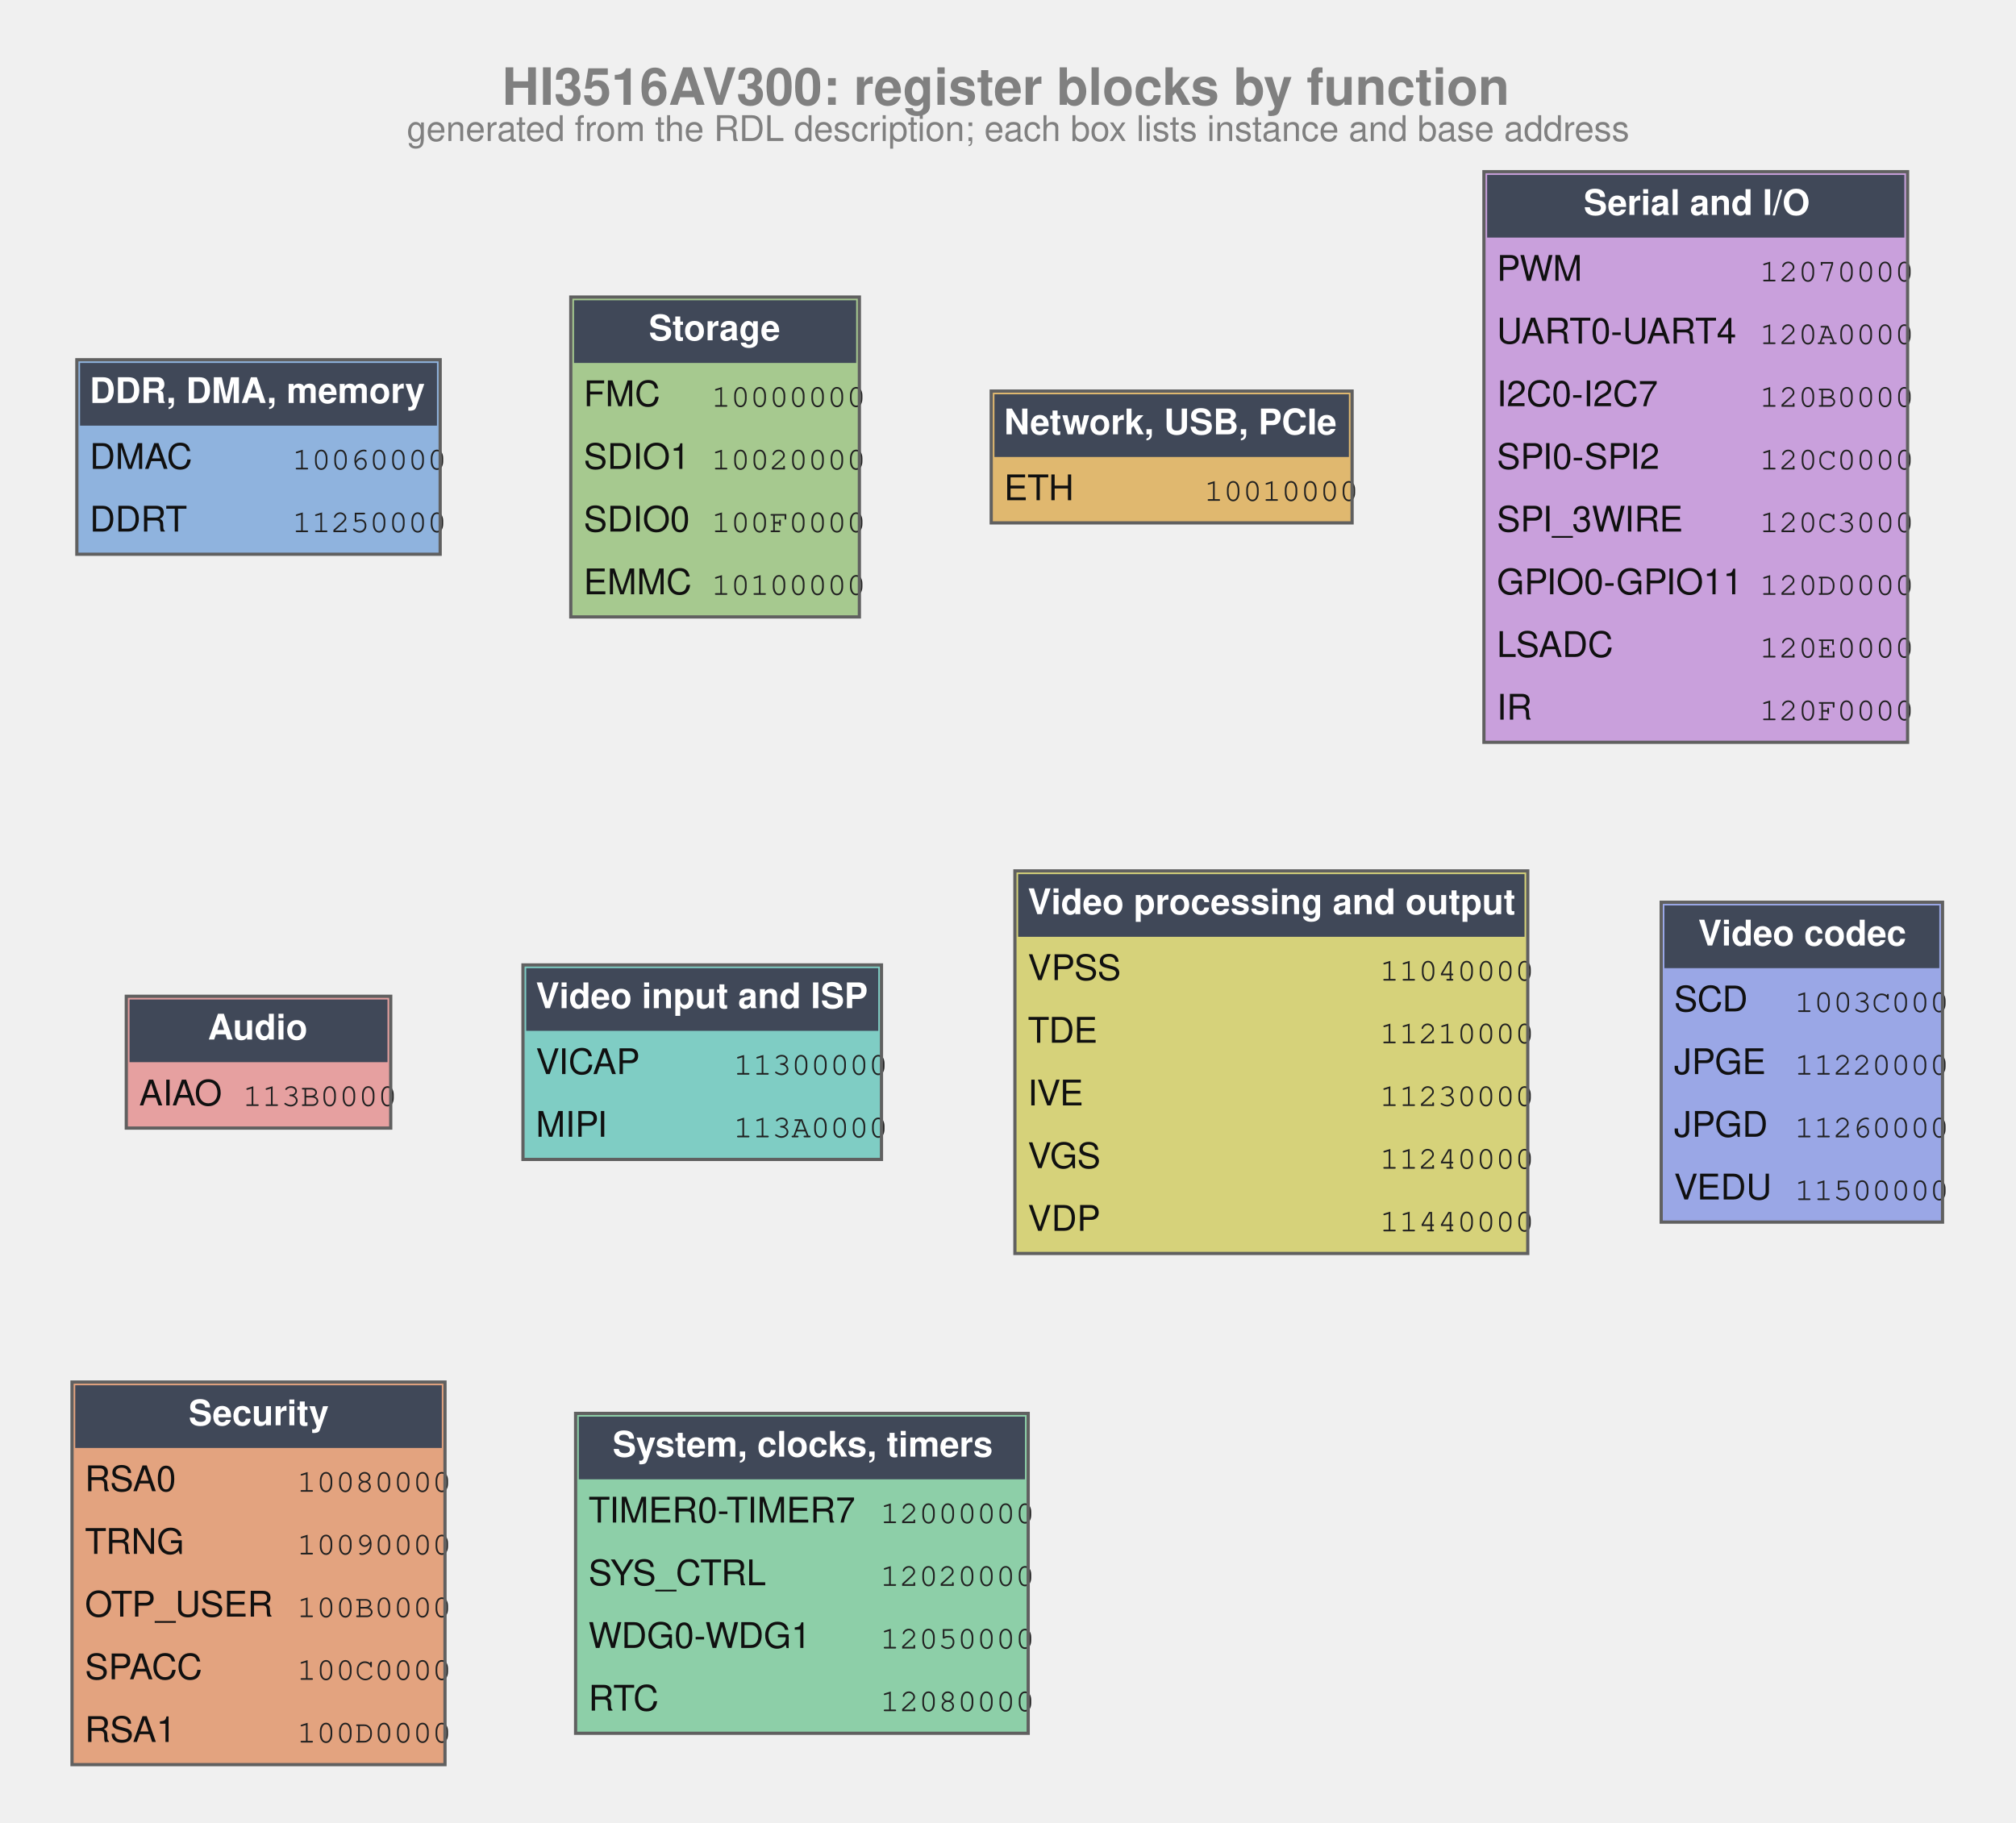
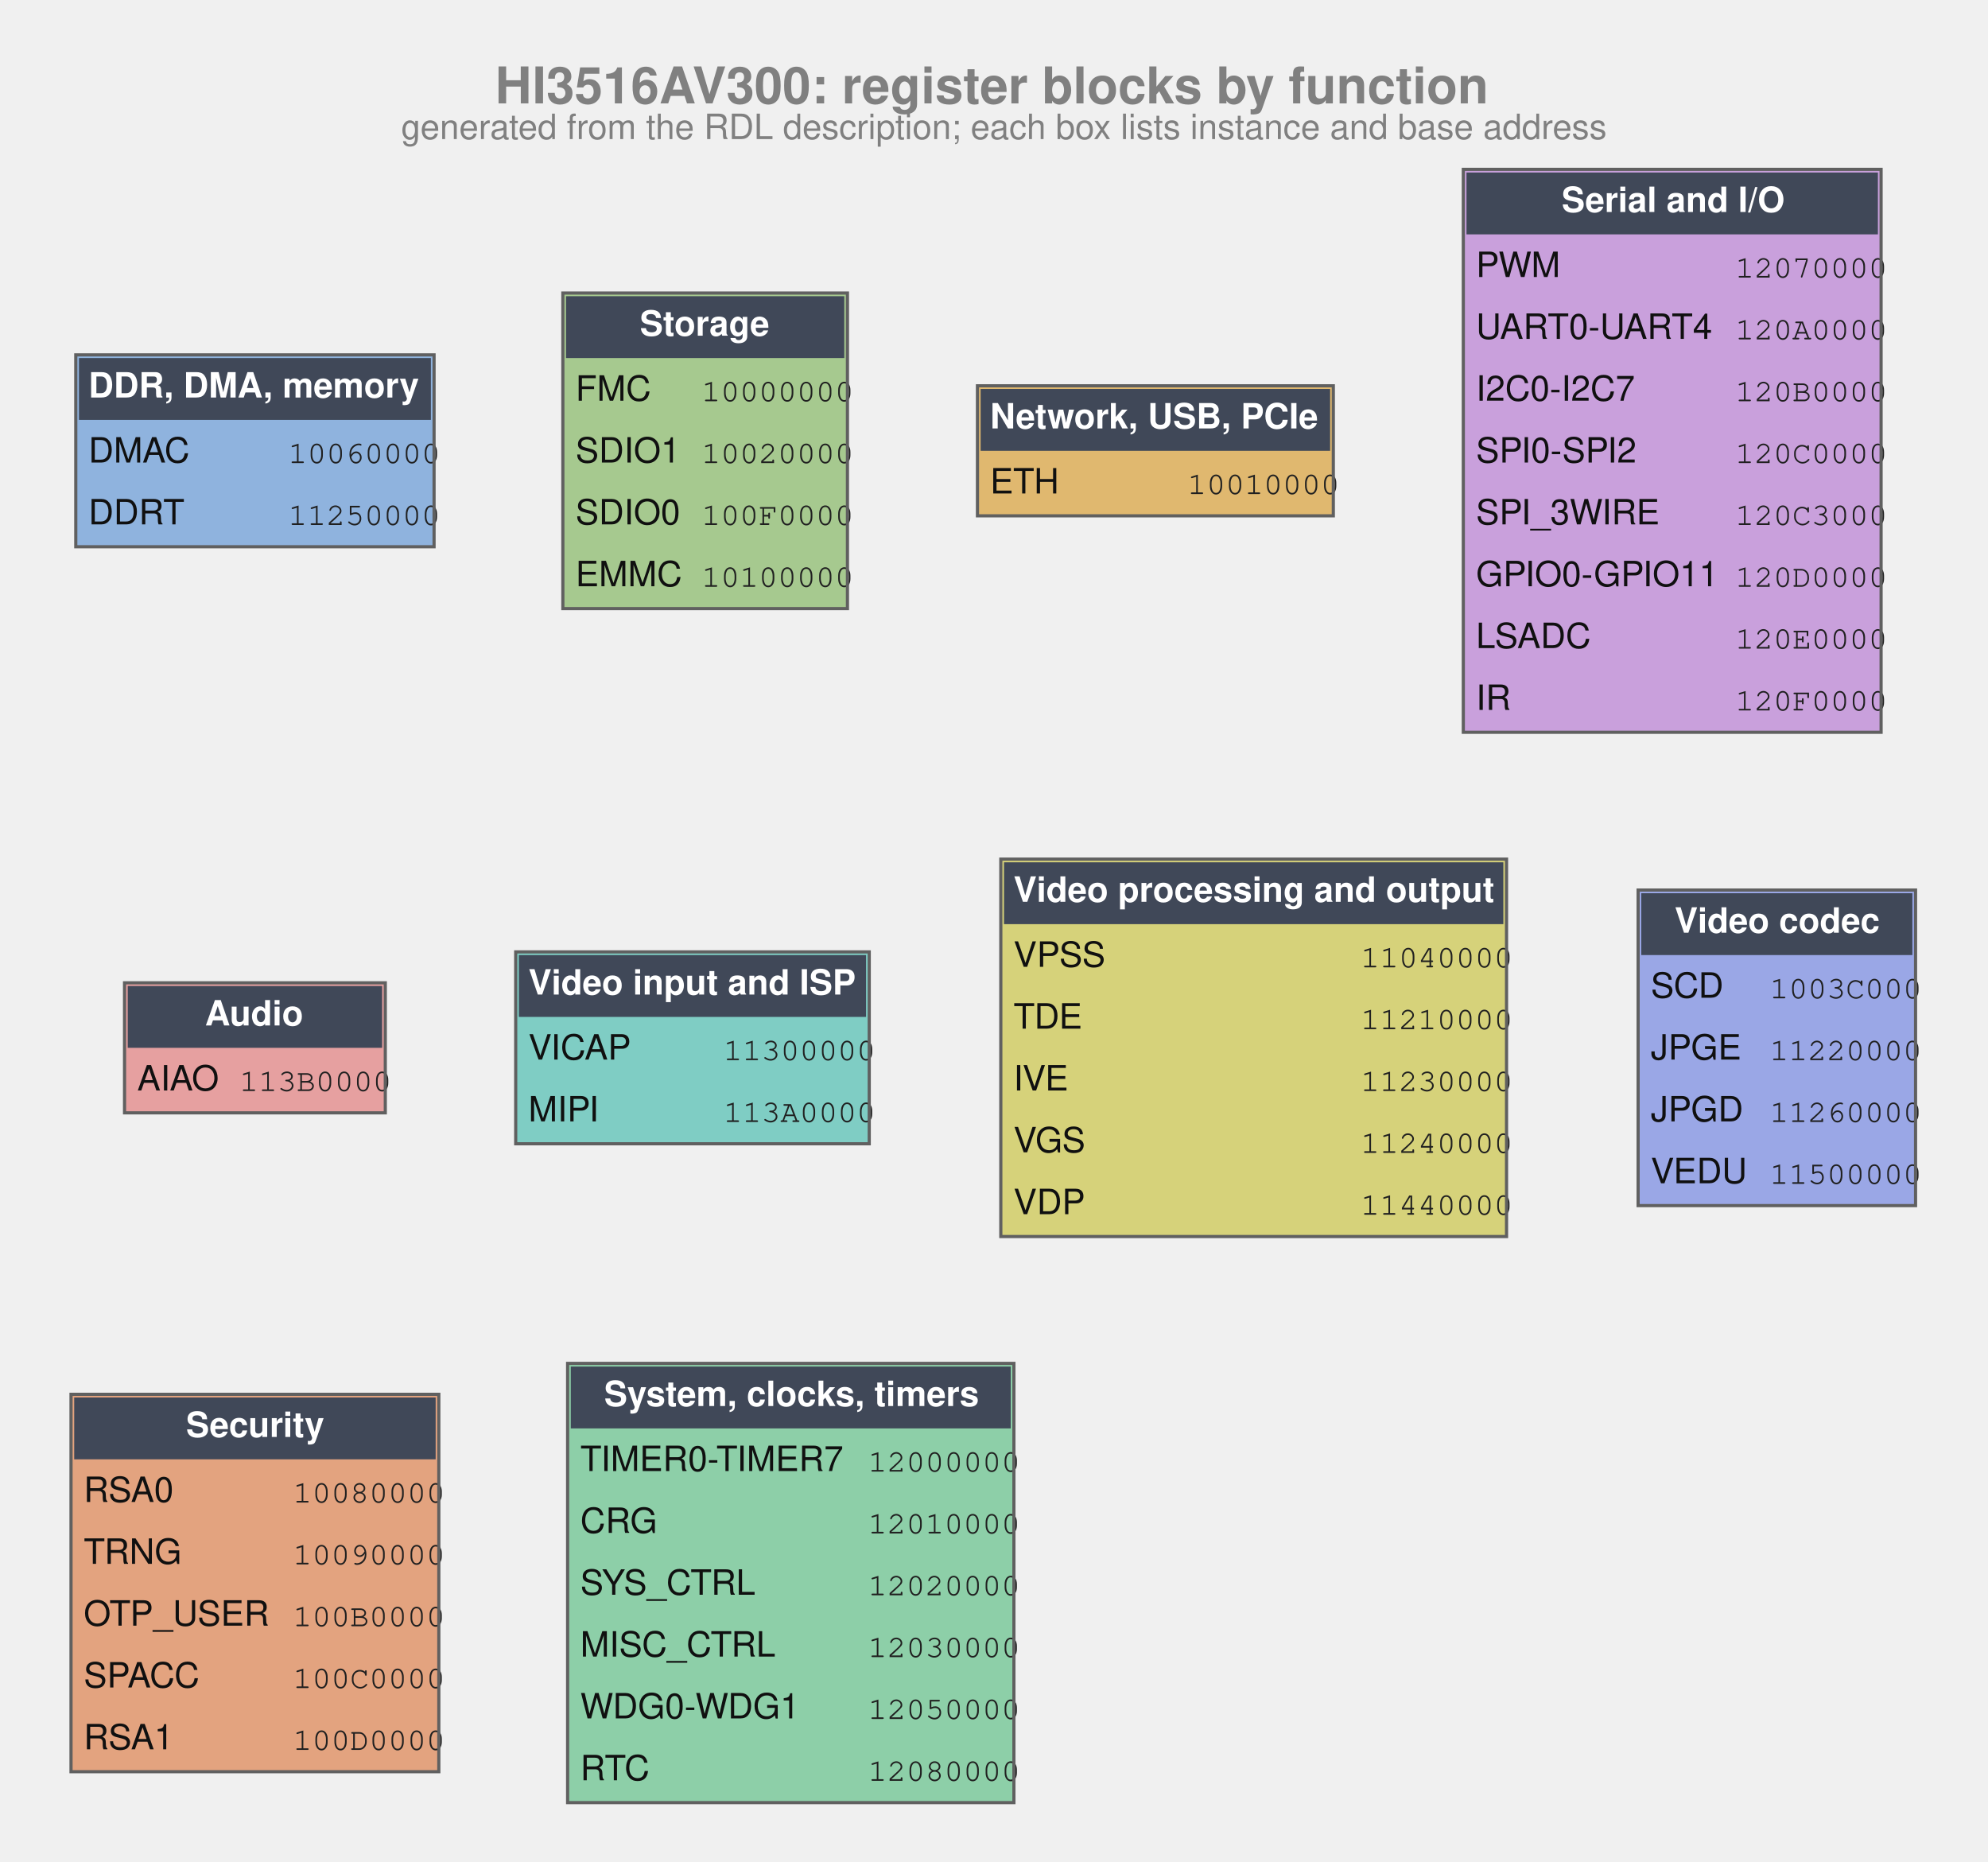
- <svg xmlns="http://www.w3.org/2000/svg" width="627pt" height="567pt" viewBox="0.00 0.00 627.00 567.00">
-   <g id="graph0" class="graph" transform="scale(1 1) rotate(0) translate(14.4 552.9)">
-     <text xml:space="preserve" text-anchor="start" x="141.75" y="-520.3" font-family="Helvetica,sans-Serif" font-weight="bold" font-size="16.00" fill="#808080">HI3516AV300: register blocks by function</text>
-     <text xml:space="preserve" text-anchor="start" x="112.12" y="-509.05" font-family="Helvetica,sans-Serif" font-size="11.00" fill="#808080">generated from the RDL description; each box lists instance and base address</text>
+ <svg xmlns="http://www.w3.org/2000/svg" width="627pt" height="587pt" viewBox="0.00 0.00 627.00 587.00">
+   <g id="graph0" class="graph" transform="scale(1 1) rotate(0) translate(14.4 572.4)">
+     <text xml:space="preserve" text-anchor="start" x="141.75" y="-539.8" font-family="Helvetica,sans-Serif" font-weight="bold" font-size="16.00" fill="#808080">HI3516AV300: register blocks by function</text>
+     <text xml:space="preserve" text-anchor="start" x="112.12" y="-528.55" font-family="Helvetica,sans-Serif" font-size="11.00" fill="#808080">generated from the RDL description; each box lists instance and base address</text>
    <g id="node1" class="node">
-       <polygon fill="#8fb3de" stroke="none" points="9.5,-380.5 9.5,-441 122.5,-441 122.5,-380.5 9.5,-380.5" />
-       <polygon fill="#404858" stroke="none" points="10.5,-420.5 10.5,-440 121.5,-440 121.5,-420.5 10.5,-420.5" />
-       <text xml:space="preserve" text-anchor="start" x="13.5" y="-427.55" font-family="Helvetica,sans-Serif" font-weight="bold" font-size="11.00" fill="white">DDR, DMA, memory</text>
-       <text xml:space="preserve" text-anchor="start" x="13.5" y="-407.05" font-family="Helvetica,sans-Serif" font-size="11.00" fill="#101010">DMAC</text>
-       <text xml:space="preserve" text-anchor="start" x="76.5" y="-406.88" font-family="Courier,monospace" font-size="10.00" fill="#202020">10060000</text>
-       <text xml:space="preserve" text-anchor="start" x="13.5" y="-387.55" font-family="Helvetica,sans-Serif" font-size="11.00" fill="#101010">DDRT</text>
-       <text xml:space="preserve" text-anchor="start" x="76.5" y="-387.38" font-family="Courier,monospace" font-size="10.00" fill="#202020">11250000</text>
-       <polygon fill="none" stroke="#606060" points="9.5,-380.5 9.5,-441 122.5,-441 122.5,-380.5 9.5,-380.5" />
+       <polygon fill="#8fb3de" stroke="none" points="9.5,-400 9.5,-460.5 122.5,-460.5 122.5,-400 9.5,-400" />
+       <polygon fill="#404858" stroke="none" points="10.5,-440 10.5,-459.5 121.5,-459.5 121.5,-440 10.5,-440" />
+       <text xml:space="preserve" text-anchor="start" x="13.5" y="-447.05" font-family="Helvetica,sans-Serif" font-weight="bold" font-size="11.00" fill="white">DDR, DMA, memory</text>
+       <text xml:space="preserve" text-anchor="start" x="13.5" y="-426.55" font-family="Helvetica,sans-Serif" font-size="11.00" fill="#101010">DMAC</text>
+       <text xml:space="preserve" text-anchor="start" x="76.5" y="-426.38" font-family="Courier,monospace" font-size="10.00" fill="#202020">10060000</text>
+       <text xml:space="preserve" text-anchor="start" x="13.5" y="-407.05" font-family="Helvetica,sans-Serif" font-size="11.00" fill="#101010">DDRT</text>
+       <text xml:space="preserve" text-anchor="start" x="76.5" y="-406.88" font-family="Courier,monospace" font-size="10.00" fill="#202020">11250000</text>
+       <polygon fill="none" stroke="#606060" points="9.5,-400 9.5,-460.5 122.5,-460.5 122.5,-400 9.5,-400" />
    </g>
    <g id="node5" class="node">
-       <polygon fill="#e6a0a0" stroke="none" points="24.88,-202 24.88,-243 107.12,-243 107.12,-202 24.88,-202" />
-       <polygon fill="#404858" stroke="none" points="25.88,-222.5 25.88,-242 106.12,-242 106.12,-222.5 25.88,-222.5" />
-       <text xml:space="preserve" text-anchor="start" x="50.25" y="-229.55" font-family="Helvetica,sans-Serif" font-weight="bold" font-size="11.00" fill="white">Audio</text>
-       <text xml:space="preserve" text-anchor="start" x="28.88" y="-209.05" font-family="Helvetica,sans-Serif" font-size="11.00" fill="#101010">AIAO</text>
-       <text xml:space="preserve" text-anchor="start" x="61.12" y="-208.88" font-family="Courier,monospace" font-size="10.00" fill="#202020">113B0000</text>
-       <polygon fill="none" stroke="#606060" points="24.88,-202 24.88,-243 107.12,-243 107.12,-202 24.88,-202" />
+       <polygon fill="#e6a0a0" stroke="none" points="24.88,-221.5 24.88,-262.5 107.12,-262.5 107.12,-221.5 24.88,-221.5" />
+       <polygon fill="#404858" stroke="none" points="25.88,-242 25.88,-261.5 106.12,-261.5 106.12,-242 25.88,-242" />
+       <text xml:space="preserve" text-anchor="start" x="50.25" y="-249.05" font-family="Helvetica,sans-Serif" font-weight="bold" font-size="11.00" fill="white">Audio</text>
+       <text xml:space="preserve" text-anchor="start" x="28.88" y="-228.55" font-family="Helvetica,sans-Serif" font-size="11.00" fill="#101010">AIAO</text>
+       <text xml:space="preserve" text-anchor="start" x="61.12" y="-228.38" font-family="Courier,monospace" font-size="10.00" fill="#202020">113B0000</text>
+       <polygon fill="none" stroke="#606060" points="24.88,-221.5 24.88,-262.5 107.12,-262.5 107.12,-221.5 24.88,-221.5" />
    </g>
    <g id="node2" class="node">
-       <polygon fill="#a6c98f" stroke="none" points="163.12,-361 163.12,-460.5 252.88,-460.5 252.88,-361 163.12,-361" />
-       <polygon fill="#404858" stroke="none" points="164.12,-440 164.12,-459.5 251.88,-459.5 251.88,-440 164.12,-440" />
-       <text xml:space="preserve" text-anchor="start" x="187.38" y="-447.05" font-family="Helvetica,sans-Serif" font-weight="bold" font-size="11.00" fill="white">Storage</text>
-       <text xml:space="preserve" text-anchor="start" x="167.12" y="-426.55" font-family="Helvetica,sans-Serif" font-size="11.00" fill="#101010">FMC</text>
-       <text xml:space="preserve" text-anchor="start" x="206.88" y="-426.38" font-family="Courier,monospace" font-size="10.00" fill="#202020">10000000</text>
-       <text xml:space="preserve" text-anchor="start" x="167.12" y="-407.05" font-family="Helvetica,sans-Serif" font-size="11.00" fill="#101010">SDIO1</text>
-       <text xml:space="preserve" text-anchor="start" x="206.88" y="-406.88" font-family="Courier,monospace" font-size="10.00" fill="#202020">10020000</text>
-       <text xml:space="preserve" text-anchor="start" x="167.12" y="-387.55" font-family="Helvetica,sans-Serif" font-size="11.00" fill="#101010">SDIO0</text>
-       <text xml:space="preserve" text-anchor="start" x="206.88" y="-387.38" font-family="Courier,monospace" font-size="10.00" fill="#202020">100F0000</text>
-       <text xml:space="preserve" text-anchor="start" x="167.12" y="-368.05" font-family="Helvetica,sans-Serif" font-size="11.00" fill="#101010">EMMC</text>
-       <text xml:space="preserve" text-anchor="start" x="206.88" y="-367.88" font-family="Courier,monospace" font-size="10.00" fill="#202020">10100000</text>
-       <polygon fill="none" stroke="#606060" points="163.12,-361 163.12,-460.5 252.88,-460.5 252.88,-361 163.12,-361" />
+       <polygon fill="#a6c98f" stroke="none" points="163.12,-380.5 163.12,-480 252.88,-480 252.88,-380.5 163.12,-380.5" />
+       <polygon fill="#404858" stroke="none" points="164.12,-459.5 164.12,-479 251.88,-479 251.88,-459.5 164.12,-459.5" />
+       <text xml:space="preserve" text-anchor="start" x="187.38" y="-466.55" font-family="Helvetica,sans-Serif" font-weight="bold" font-size="11.00" fill="white">Storage</text>
+       <text xml:space="preserve" text-anchor="start" x="167.12" y="-446.05" font-family="Helvetica,sans-Serif" font-size="11.00" fill="#101010">FMC</text>
+       <text xml:space="preserve" text-anchor="start" x="206.88" y="-445.88" font-family="Courier,monospace" font-size="10.00" fill="#202020">10000000</text>
+       <text xml:space="preserve" text-anchor="start" x="167.12" y="-426.55" font-family="Helvetica,sans-Serif" font-size="11.00" fill="#101010">SDIO1</text>
+       <text xml:space="preserve" text-anchor="start" x="206.88" y="-426.38" font-family="Courier,monospace" font-size="10.00" fill="#202020">10020000</text>
+       <text xml:space="preserve" text-anchor="start" x="167.12" y="-407.05" font-family="Helvetica,sans-Serif" font-size="11.00" fill="#101010">SDIO0</text>
+       <text xml:space="preserve" text-anchor="start" x="206.88" y="-406.88" font-family="Courier,monospace" font-size="10.00" fill="#202020">100F0000</text>
+       <text xml:space="preserve" text-anchor="start" x="167.12" y="-387.55" font-family="Helvetica,sans-Serif" font-size="11.00" fill="#101010">EMMC</text>
+       <text xml:space="preserve" text-anchor="start" x="206.88" y="-387.38" font-family="Courier,monospace" font-size="10.00" fill="#202020">10100000</text>
+       <polygon fill="none" stroke="#606060" points="163.12,-380.5 163.12,-480 252.88,-480 252.88,-380.5 163.12,-380.5" />
    </g>
    <g id="node3" class="node">
-       <polygon fill="#e0b86f" stroke="none" points="293.88,-390.25 293.88,-431.25 406.12,-431.25 406.12,-390.25 293.88,-390.25" />
-       <polygon fill="#404858" stroke="none" points="294.88,-410.75 294.88,-430.25 405.12,-430.25 405.12,-410.75 294.88,-410.75" />
-       <text xml:space="preserve" text-anchor="start" x="297.88" y="-417.8" font-family="Helvetica,sans-Serif" font-weight="bold" font-size="11.00" fill="white">Network, USB, PCIe</text>
-       <text xml:space="preserve" text-anchor="start" x="297.88" y="-397.3" font-family="Helvetica,sans-Serif" font-size="11.00" fill="#101010">ETH</text>
-       <text xml:space="preserve" text-anchor="start" x="360.12" y="-397.12" font-family="Courier,monospace" font-size="10.00" fill="#202020">10010000</text>
-       <polygon fill="none" stroke="#606060" points="293.88,-390.25 293.88,-431.25 406.12,-431.25 406.12,-390.25 293.88,-390.25" />
+       <polygon fill="#e0b86f" stroke="none" points="293.88,-409.75 293.88,-450.75 406.12,-450.75 406.12,-409.75 293.88,-409.75" />
+       <polygon fill="#404858" stroke="none" points="294.88,-430.25 294.88,-449.75 405.12,-449.75 405.12,-430.25 294.88,-430.25" />
+       <text xml:space="preserve" text-anchor="start" x="297.88" y="-437.3" font-family="Helvetica,sans-Serif" font-weight="bold" font-size="11.00" fill="white">Network, USB, PCIe</text>
+       <text xml:space="preserve" text-anchor="start" x="297.88" y="-416.8" font-family="Helvetica,sans-Serif" font-size="11.00" fill="#101010">ETH</text>
+       <text xml:space="preserve" text-anchor="start" x="360.12" y="-416.62" font-family="Courier,monospace" font-size="10.00" fill="#202020">10010000</text>
+       <polygon fill="none" stroke="#606060" points="293.88,-409.75 293.88,-450.75 406.12,-450.75 406.12,-409.75 293.88,-409.75" />
    </g>
    <g id="node4" class="node">
-       <polygon fill="#c9a0dc" stroke="none" points="447.12,-322 447.12,-499.5 578.88,-499.5 578.88,-322 447.12,-322" />
-       <polygon fill="#404858" stroke="none" points="448.12,-479 448.12,-498.5 577.88,-498.5 577.88,-479 448.12,-479" />
-       <text xml:space="preserve" text-anchor="start" x="478.12" y="-486.05" font-family="Helvetica,sans-Serif" font-weight="bold" font-size="11.00" fill="white">Serial and I/O</text>
-       <text xml:space="preserve" text-anchor="start" x="451.12" y="-465.55" font-family="Helvetica,sans-Serif" font-size="11.00" fill="#101010">PWM</text>
-       <text xml:space="preserve" text-anchor="start" x="532.88" y="-465.38" font-family="Courier,monospace" font-size="10.00" fill="#202020">12070000</text>
-       <text xml:space="preserve" text-anchor="start" x="451.12" y="-446.05" font-family="Helvetica,sans-Serif" font-size="11.00" fill="#101010">UART0-UART4</text>
-       <text xml:space="preserve" text-anchor="start" x="532.88" y="-445.88" font-family="Courier,monospace" font-size="10.00" fill="#202020">120A0000</text>
-       <text xml:space="preserve" text-anchor="start" x="451.12" y="-426.55" font-family="Helvetica,sans-Serif" font-size="11.00" fill="#101010">I2C0-I2C7</text>
-       <text xml:space="preserve" text-anchor="start" x="532.88" y="-426.38" font-family="Courier,monospace" font-size="10.00" fill="#202020">120B0000</text>
-       <text xml:space="preserve" text-anchor="start" x="451.12" y="-407.05" font-family="Helvetica,sans-Serif" font-size="11.00" fill="#101010">SPI0-SPI2</text>
-       <text xml:space="preserve" text-anchor="start" x="532.88" y="-406.88" font-family="Courier,monospace" font-size="10.00" fill="#202020">120C0000</text>
-       <text xml:space="preserve" text-anchor="start" x="451.12" y="-387.55" font-family="Helvetica,sans-Serif" font-size="11.00" fill="#101010">SPI_3WIRE</text>
-       <text xml:space="preserve" text-anchor="start" x="532.88" y="-387.38" font-family="Courier,monospace" font-size="10.00" fill="#202020">120C3000</text>
-       <text xml:space="preserve" text-anchor="start" x="451.12" y="-368.05" font-family="Helvetica,sans-Serif" font-size="11.00" fill="#101010">GPIO0-GPIO11</text>
-       <text xml:space="preserve" text-anchor="start" x="532.88" y="-367.88" font-family="Courier,monospace" font-size="10.00" fill="#202020">120D0000</text>
-       <text xml:space="preserve" text-anchor="start" x="451.12" y="-348.55" font-family="Helvetica,sans-Serif" font-size="11.00" fill="#101010">LSADC</text>
-       <text xml:space="preserve" text-anchor="start" x="532.88" y="-348.38" font-family="Courier,monospace" font-size="10.00" fill="#202020">120E0000</text>
-       <text xml:space="preserve" text-anchor="start" x="451.12" y="-329.05" font-family="Helvetica,sans-Serif" font-size="11.00" fill="#101010">IR</text>
-       <text xml:space="preserve" text-anchor="start" x="532.88" y="-328.88" font-family="Courier,monospace" font-size="10.00" fill="#202020">120F0000</text>
-       <polygon fill="none" stroke="#606060" points="447.12,-322 447.12,-499.5 578.88,-499.5 578.88,-322 447.12,-322" />
+       <polygon fill="#c9a0dc" stroke="none" points="447.12,-341.5 447.12,-519 578.88,-519 578.88,-341.5 447.12,-341.5" />
+       <polygon fill="#404858" stroke="none" points="448.12,-498.5 448.12,-518 577.88,-518 577.88,-498.5 448.12,-498.5" />
+       <text xml:space="preserve" text-anchor="start" x="478.12" y="-505.55" font-family="Helvetica,sans-Serif" font-weight="bold" font-size="11.00" fill="white">Serial and I/O</text>
+       <text xml:space="preserve" text-anchor="start" x="451.12" y="-485.05" font-family="Helvetica,sans-Serif" font-size="11.00" fill="#101010">PWM</text>
+       <text xml:space="preserve" text-anchor="start" x="532.88" y="-484.88" font-family="Courier,monospace" font-size="10.00" fill="#202020">12070000</text>
+       <text xml:space="preserve" text-anchor="start" x="451.12" y="-465.55" font-family="Helvetica,sans-Serif" font-size="11.00" fill="#101010">UART0-UART4</text>
+       <text xml:space="preserve" text-anchor="start" x="532.88" y="-465.38" font-family="Courier,monospace" font-size="10.00" fill="#202020">120A0000</text>
+       <text xml:space="preserve" text-anchor="start" x="451.12" y="-446.05" font-family="Helvetica,sans-Serif" font-size="11.00" fill="#101010">I2C0-I2C7</text>
+       <text xml:space="preserve" text-anchor="start" x="532.88" y="-445.88" font-family="Courier,monospace" font-size="10.00" fill="#202020">120B0000</text>
+       <text xml:space="preserve" text-anchor="start" x="451.12" y="-426.55" font-family="Helvetica,sans-Serif" font-size="11.00" fill="#101010">SPI0-SPI2</text>
+       <text xml:space="preserve" text-anchor="start" x="532.88" y="-426.38" font-family="Courier,monospace" font-size="10.00" fill="#202020">120C0000</text>
+       <text xml:space="preserve" text-anchor="start" x="451.12" y="-407.05" font-family="Helvetica,sans-Serif" font-size="11.00" fill="#101010">SPI_3WIRE</text>
+       <text xml:space="preserve" text-anchor="start" x="532.88" y="-406.88" font-family="Courier,monospace" font-size="10.00" fill="#202020">120C3000</text>
+       <text xml:space="preserve" text-anchor="start" x="451.12" y="-387.55" font-family="Helvetica,sans-Serif" font-size="11.00" fill="#101010">GPIO0-GPIO11</text>
+       <text xml:space="preserve" text-anchor="start" x="532.88" y="-387.38" font-family="Courier,monospace" font-size="10.00" fill="#202020">120D0000</text>
+       <text xml:space="preserve" text-anchor="start" x="451.12" y="-368.05" font-family="Helvetica,sans-Serif" font-size="11.00" fill="#101010">LSADC</text>
+       <text xml:space="preserve" text-anchor="start" x="532.88" y="-367.88" font-family="Courier,monospace" font-size="10.00" fill="#202020">120E0000</text>
+       <text xml:space="preserve" text-anchor="start" x="451.12" y="-348.55" font-family="Helvetica,sans-Serif" font-size="11.00" fill="#101010">IR</text>
+       <text xml:space="preserve" text-anchor="start" x="532.88" y="-348.38" font-family="Courier,monospace" font-size="10.00" fill="#202020">120F0000</text>
+       <polygon fill="none" stroke="#606060" points="447.12,-341.5 447.12,-519 578.88,-519 578.88,-341.5 447.12,-341.5" />
    </g>
    <g id="node9" class="node">
-       <polygon fill="#e3a37f" stroke="none" points="8,-4 8,-123 124,-123 124,-4 8,-4" />
-       <polygon fill="#404858" stroke="none" points="9,-102.5 9,-122 123,-122 123,-102.5 9,-102.5" />
-       <text xml:space="preserve" text-anchor="start" x="44.25" y="-109.55" font-family="Helvetica,sans-Serif" font-weight="bold" font-size="11.00" fill="white">Security</text>
-       <text xml:space="preserve" text-anchor="start" x="12" y="-89.05" font-family="Helvetica,sans-Serif" font-size="11.00" fill="#101010">RSA0</text>
-       <text xml:space="preserve" text-anchor="start" x="78" y="-88.88" font-family="Courier,monospace" font-size="10.00" fill="#202020">10080000</text>
-       <text xml:space="preserve" text-anchor="start" x="12" y="-69.55" font-family="Helvetica,sans-Serif" font-size="11.00" fill="#101010">TRNG</text>
-       <text xml:space="preserve" text-anchor="start" x="78" y="-69.38" font-family="Courier,monospace" font-size="10.00" fill="#202020">10090000</text>
-       <text xml:space="preserve" text-anchor="start" x="12" y="-50.05" font-family="Helvetica,sans-Serif" font-size="11.00" fill="#101010">OTP_USER</text>
-       <text xml:space="preserve" text-anchor="start" x="78" y="-49.88" font-family="Courier,monospace" font-size="10.00" fill="#202020">100B0000</text>
-       <text xml:space="preserve" text-anchor="start" x="12" y="-30.55" font-family="Helvetica,sans-Serif" font-size="11.00" fill="#101010">SPACC</text>
-       <text xml:space="preserve" text-anchor="start" x="78" y="-30.38" font-family="Courier,monospace" font-size="10.00" fill="#202020">100C0000</text>
-       <text xml:space="preserve" text-anchor="start" x="12" y="-11.05" font-family="Helvetica,sans-Serif" font-size="11.00" fill="#101010">RSA1</text>
-       <text xml:space="preserve" text-anchor="start" x="78" y="-10.88" font-family="Courier,monospace" font-size="10.00" fill="#202020">100D0000</text>
-       <polygon fill="none" stroke="#606060" points="8,-4 8,-123 124,-123 124,-4 8,-4" />
+       <polygon fill="#e3a37f" stroke="none" points="8,-13.75 8,-132.75 124,-132.75 124,-13.75 8,-13.75" />
+       <polygon fill="#404858" stroke="none" points="9,-112.25 9,-131.75 123,-131.75 123,-112.25 9,-112.25" />
+       <text xml:space="preserve" text-anchor="start" x="44.25" y="-119.3" font-family="Helvetica,sans-Serif" font-weight="bold" font-size="11.00" fill="white">Security</text>
+       <text xml:space="preserve" text-anchor="start" x="12" y="-98.8" font-family="Helvetica,sans-Serif" font-size="11.00" fill="#101010">RSA0</text>
+       <text xml:space="preserve" text-anchor="start" x="78" y="-98.62" font-family="Courier,monospace" font-size="10.00" fill="#202020">10080000</text>
+       <text xml:space="preserve" text-anchor="start" x="12" y="-79.3" font-family="Helvetica,sans-Serif" font-size="11.00" fill="#101010">TRNG</text>
+       <text xml:space="preserve" text-anchor="start" x="78" y="-79.12" font-family="Courier,monospace" font-size="10.00" fill="#202020">10090000</text>
+       <text xml:space="preserve" text-anchor="start" x="12" y="-59.8" font-family="Helvetica,sans-Serif" font-size="11.00" fill="#101010">OTP_USER</text>
+       <text xml:space="preserve" text-anchor="start" x="78" y="-59.62" font-family="Courier,monospace" font-size="10.00" fill="#202020">100B0000</text>
+       <text xml:space="preserve" text-anchor="start" x="12" y="-40.3" font-family="Helvetica,sans-Serif" font-size="11.00" fill="#101010">SPACC</text>
+       <text xml:space="preserve" text-anchor="start" x="78" y="-40.12" font-family="Courier,monospace" font-size="10.00" fill="#202020">100C0000</text>
+       <text xml:space="preserve" text-anchor="start" x="12" y="-20.8" font-family="Helvetica,sans-Serif" font-size="11.00" fill="#101010">RSA1</text>
+       <text xml:space="preserve" text-anchor="start" x="78" y="-20.62" font-family="Courier,monospace" font-size="10.00" fill="#202020">100D0000</text>
+       <polygon fill="none" stroke="#606060" points="8,-13.75 8,-132.75 124,-132.75 124,-13.75 8,-13.75" />
    </g>
    <g id="node6" class="node">
-       <polygon fill="#7fcdc4" stroke="none" points="148.25,-192.25 148.25,-252.75 259.75,-252.75 259.75,-192.25 148.25,-192.25" />
-       <polygon fill="#404858" stroke="none" points="149.25,-232.25 149.25,-251.75 258.75,-251.75 258.75,-232.25 149.25,-232.25" />
-       <text xml:space="preserve" text-anchor="start" x="152.25" y="-239.3" font-family="Helvetica,sans-Serif" font-weight="bold" font-size="11.00" fill="white">Video input and ISP</text>
-       <text xml:space="preserve" text-anchor="start" x="152.25" y="-218.8" font-family="Helvetica,sans-Serif" font-size="11.00" fill="#101010">VICAP</text>
-       <text xml:space="preserve" text-anchor="start" x="213.75" y="-218.62" font-family="Courier,monospace" font-size="10.00" fill="#202020">11300000</text>
-       <text xml:space="preserve" text-anchor="start" x="152.25" y="-199.3" font-family="Helvetica,sans-Serif" font-size="11.00" fill="#101010">MIPI</text>
-       <text xml:space="preserve" text-anchor="start" x="213.75" y="-199.12" font-family="Courier,monospace" font-size="10.00" fill="#202020">113A0000</text>
-       <polygon fill="none" stroke="#606060" points="148.25,-192.25 148.25,-252.75 259.75,-252.75 259.75,-192.25 148.25,-192.25" />
+       <polygon fill="#7fcdc4" stroke="none" points="148.25,-211.75 148.25,-272.25 259.75,-272.25 259.75,-211.75 148.25,-211.75" />
+       <polygon fill="#404858" stroke="none" points="149.25,-251.75 149.25,-271.25 258.75,-271.25 258.75,-251.75 149.25,-251.75" />
+       <text xml:space="preserve" text-anchor="start" x="152.25" y="-258.8" font-family="Helvetica,sans-Serif" font-weight="bold" font-size="11.00" fill="white">Video input and ISP</text>
+       <text xml:space="preserve" text-anchor="start" x="152.25" y="-238.3" font-family="Helvetica,sans-Serif" font-size="11.00" fill="#101010">VICAP</text>
+       <text xml:space="preserve" text-anchor="start" x="213.75" y="-238.12" font-family="Courier,monospace" font-size="10.00" fill="#202020">11300000</text>
+       <text xml:space="preserve" text-anchor="start" x="152.25" y="-218.8" font-family="Helvetica,sans-Serif" font-size="11.00" fill="#101010">MIPI</text>
+       <text xml:space="preserve" text-anchor="start" x="213.75" y="-218.62" font-family="Courier,monospace" font-size="10.00" fill="#202020">113A0000</text>
+       <polygon fill="none" stroke="#606060" points="148.25,-211.75 148.25,-272.25 259.75,-272.25 259.75,-211.75 148.25,-211.75" />
    </g>
    <g id="node7" class="node">
-       <polygon fill="#d6d27a" stroke="none" points="301.25,-163 301.25,-282 460.75,-282 460.75,-163 301.25,-163" />
-       <polygon fill="#404858" stroke="none" points="302.25,-261.5 302.25,-281 459.75,-281 459.75,-261.5 302.25,-261.5" />
-       <text xml:space="preserve" text-anchor="start" x="305.25" y="-268.55" font-family="Helvetica,sans-Serif" font-weight="bold" font-size="11.00" fill="white">Video processing and output</text>
-       <text xml:space="preserve" text-anchor="start" x="305.25" y="-248.05" font-family="Helvetica,sans-Serif" font-size="11.00" fill="#101010">VPSS</text>
-       <text xml:space="preserve" text-anchor="start" x="414.75" y="-247.88" font-family="Courier,monospace" font-size="10.00" fill="#202020">11040000</text>
-       <text xml:space="preserve" text-anchor="start" x="305.25" y="-228.55" font-family="Helvetica,sans-Serif" font-size="11.00" fill="#101010">TDE</text>
-       <text xml:space="preserve" text-anchor="start" x="414.75" y="-228.38" font-family="Courier,monospace" font-size="10.00" fill="#202020">11210000</text>
-       <text xml:space="preserve" text-anchor="start" x="305.25" y="-209.05" font-family="Helvetica,sans-Serif" font-size="11.00" fill="#101010">IVE</text>
-       <text xml:space="preserve" text-anchor="start" x="414.75" y="-208.88" font-family="Courier,monospace" font-size="10.00" fill="#202020">11230000</text>
-       <text xml:space="preserve" text-anchor="start" x="305.25" y="-189.55" font-family="Helvetica,sans-Serif" font-size="11.00" fill="#101010">VGS</text>
-       <text xml:space="preserve" text-anchor="start" x="414.75" y="-189.38" font-family="Courier,monospace" font-size="10.00" fill="#202020">11240000</text>
-       <text xml:space="preserve" text-anchor="start" x="305.25" y="-170.05" font-family="Helvetica,sans-Serif" font-size="11.00" fill="#101010">VDP</text>
-       <text xml:space="preserve" text-anchor="start" x="414.75" y="-169.88" font-family="Courier,monospace" font-size="10.00" fill="#202020">11440000</text>
-       <polygon fill="none" stroke="#606060" points="301.25,-163 301.25,-282 460.75,-282 460.75,-163 301.25,-163" />
+       <polygon fill="#d6d27a" stroke="none" points="301.25,-182.5 301.25,-301.5 460.75,-301.5 460.75,-182.5 301.25,-182.5" />
+       <polygon fill="#404858" stroke="none" points="302.25,-281 302.25,-300.5 459.75,-300.5 459.75,-281 302.25,-281" />
+       <text xml:space="preserve" text-anchor="start" x="305.25" y="-288.05" font-family="Helvetica,sans-Serif" font-weight="bold" font-size="11.00" fill="white">Video processing and output</text>
+       <text xml:space="preserve" text-anchor="start" x="305.25" y="-267.55" font-family="Helvetica,sans-Serif" font-size="11.00" fill="#101010">VPSS</text>
+       <text xml:space="preserve" text-anchor="start" x="414.75" y="-267.38" font-family="Courier,monospace" font-size="10.00" fill="#202020">11040000</text>
+       <text xml:space="preserve" text-anchor="start" x="305.25" y="-248.05" font-family="Helvetica,sans-Serif" font-size="11.00" fill="#101010">TDE</text>
+       <text xml:space="preserve" text-anchor="start" x="414.75" y="-247.88" font-family="Courier,monospace" font-size="10.00" fill="#202020">11210000</text>
+       <text xml:space="preserve" text-anchor="start" x="305.25" y="-228.55" font-family="Helvetica,sans-Serif" font-size="11.00" fill="#101010">IVE</text>
+       <text xml:space="preserve" text-anchor="start" x="414.75" y="-228.38" font-family="Courier,monospace" font-size="10.00" fill="#202020">11230000</text>
+       <text xml:space="preserve" text-anchor="start" x="305.25" y="-209.05" font-family="Helvetica,sans-Serif" font-size="11.00" fill="#101010">VGS</text>
+       <text xml:space="preserve" text-anchor="start" x="414.75" y="-208.88" font-family="Courier,monospace" font-size="10.00" fill="#202020">11240000</text>
+       <text xml:space="preserve" text-anchor="start" x="305.25" y="-189.55" font-family="Helvetica,sans-Serif" font-size="11.00" fill="#101010">VDP</text>
+       <text xml:space="preserve" text-anchor="start" x="414.75" y="-189.38" font-family="Courier,monospace" font-size="10.00" fill="#202020">11440000</text>
+       <polygon fill="none" stroke="#606060" points="301.25,-182.5 301.25,-301.5 460.75,-301.5 460.75,-182.5 301.25,-182.5" />
    </g>
    <g id="node8" class="node">
-       <polygon fill="#9aa7e6" stroke="none" points="502.25,-172.75 502.25,-272.25 589.75,-272.25 589.75,-172.75 502.25,-172.75" />
-       <polygon fill="#404858" stroke="none" points="503.25,-251.75 503.25,-271.25 588.75,-271.25 588.75,-251.75 503.25,-251.75" />
-       <text xml:space="preserve" text-anchor="start" x="513.75" y="-258.8" font-family="Helvetica,sans-Serif" font-weight="bold" font-size="11.00" fill="white">Video codec</text>
-       <text xml:space="preserve" text-anchor="start" x="506.25" y="-238.3" font-family="Helvetica,sans-Serif" font-size="11.00" fill="#101010">SCD</text>
-       <text xml:space="preserve" text-anchor="start" x="543.75" y="-238.12" font-family="Courier,monospace" font-size="10.00" fill="#202020">1003C000</text>
-       <text xml:space="preserve" text-anchor="start" x="506.25" y="-218.8" font-family="Helvetica,sans-Serif" font-size="11.00" fill="#101010">JPGE</text>
-       <text xml:space="preserve" text-anchor="start" x="543.75" y="-218.62" font-family="Courier,monospace" font-size="10.00" fill="#202020">11220000</text>
-       <text xml:space="preserve" text-anchor="start" x="506.25" y="-199.3" font-family="Helvetica,sans-Serif" font-size="11.00" fill="#101010">JPGD</text>
-       <text xml:space="preserve" text-anchor="start" x="543.75" y="-199.12" font-family="Courier,monospace" font-size="10.00" fill="#202020">11260000</text>
-       <text xml:space="preserve" text-anchor="start" x="506.25" y="-179.8" font-family="Helvetica,sans-Serif" font-size="11.00" fill="#101010">VEDU</text>
-       <text xml:space="preserve" text-anchor="start" x="543.75" y="-179.62" font-family="Courier,monospace" font-size="10.00" fill="#202020">11500000</text>
-       <polygon fill="none" stroke="#606060" points="502.25,-172.75 502.25,-272.25 589.75,-272.25 589.75,-172.75 502.25,-172.75" />
+       <polygon fill="#9aa7e6" stroke="none" points="502.25,-192.25 502.25,-291.75 589.75,-291.75 589.75,-192.25 502.25,-192.25" />
+       <polygon fill="#404858" stroke="none" points="503.25,-271.25 503.25,-290.75 588.75,-290.75 588.75,-271.25 503.25,-271.25" />
+       <text xml:space="preserve" text-anchor="start" x="513.75" y="-278.3" font-family="Helvetica,sans-Serif" font-weight="bold" font-size="11.00" fill="white">Video codec</text>
+       <text xml:space="preserve" text-anchor="start" x="506.25" y="-257.8" font-family="Helvetica,sans-Serif" font-size="11.00" fill="#101010">SCD</text>
+       <text xml:space="preserve" text-anchor="start" x="543.75" y="-257.62" font-family="Courier,monospace" font-size="10.00" fill="#202020">1003C000</text>
+       <text xml:space="preserve" text-anchor="start" x="506.25" y="-238.3" font-family="Helvetica,sans-Serif" font-size="11.00" fill="#101010">JPGE</text>
+       <text xml:space="preserve" text-anchor="start" x="543.75" y="-238.12" font-family="Courier,monospace" font-size="10.00" fill="#202020">11220000</text>
+       <text xml:space="preserve" text-anchor="start" x="506.25" y="-218.8" font-family="Helvetica,sans-Serif" font-size="11.00" fill="#101010">JPGD</text>
+       <text xml:space="preserve" text-anchor="start" x="543.75" y="-218.62" font-family="Courier,monospace" font-size="10.00" fill="#202020">11260000</text>
+       <text xml:space="preserve" text-anchor="start" x="506.25" y="-199.3" font-family="Helvetica,sans-Serif" font-size="11.00" fill="#101010">VEDU</text>
+       <text xml:space="preserve" text-anchor="start" x="543.75" y="-199.12" font-family="Courier,monospace" font-size="10.00" fill="#202020">11500000</text>
+       <polygon fill="none" stroke="#606060" points="502.25,-192.25 502.25,-291.75 589.75,-291.75 589.75,-192.25 502.25,-192.25" />
    </g>
    <g id="node10" class="node">
-       <polygon fill="#8dcfa8" stroke="none" points="164.62,-13.75 164.62,-113.25 305.38,-113.25 305.38,-13.75 164.62,-13.75" />
-       <polygon fill="#404858" stroke="none" points="165.62,-92.75 165.62,-112.25 304.38,-112.25 304.38,-92.75 165.62,-92.75" />
-       <text xml:space="preserve" text-anchor="start" x="176.12" y="-99.8" font-family="Helvetica,sans-Serif" font-weight="bold" font-size="11.00" fill="white">System, clocks, timers</text>
-       <text xml:space="preserve" text-anchor="start" x="168.62" y="-79.3" font-family="Helvetica,sans-Serif" font-size="11.00" fill="#101010">TIMER0-TIMER7</text>
-       <text xml:space="preserve" text-anchor="start" x="259.38" y="-79.12" font-family="Courier,monospace" font-size="10.00" fill="#202020">12000000</text>
-       <text xml:space="preserve" text-anchor="start" x="168.62" y="-59.8" font-family="Helvetica,sans-Serif" font-size="11.00" fill="#101010">SYS_CTRL</text>
-       <text xml:space="preserve" text-anchor="start" x="259.38" y="-59.62" font-family="Courier,monospace" font-size="10.00" fill="#202020">12020000</text>
-       <text xml:space="preserve" text-anchor="start" x="168.62" y="-40.3" font-family="Helvetica,sans-Serif" font-size="11.00" fill="#101010">WDG0-WDG1</text>
-       <text xml:space="preserve" text-anchor="start" x="259.38" y="-40.12" font-family="Courier,monospace" font-size="10.00" fill="#202020">12050000</text>
-       <text xml:space="preserve" text-anchor="start" x="168.62" y="-20.8" font-family="Helvetica,sans-Serif" font-size="11.00" fill="#101010">RTC</text>
-       <text xml:space="preserve" text-anchor="start" x="259.38" y="-20.62" font-family="Courier,monospace" font-size="10.00" fill="#202020">12080000</text>
-       <polygon fill="none" stroke="#606060" points="164.62,-13.75 164.62,-113.25 305.38,-113.25 305.38,-13.75 164.62,-13.75" />
+       <polygon fill="#8dcfa8" stroke="none" points="164.62,-4 164.62,-142.5 305.38,-142.5 305.38,-4 164.62,-4" />
+       <polygon fill="#404858" stroke="none" points="165.62,-122 165.62,-141.5 304.38,-141.5 304.38,-122 165.62,-122" />
+       <text xml:space="preserve" text-anchor="start" x="176.12" y="-129.05" font-family="Helvetica,sans-Serif" font-weight="bold" font-size="11.00" fill="white">System, clocks, timers</text>
+       <text xml:space="preserve" text-anchor="start" x="168.62" y="-108.55" font-family="Helvetica,sans-Serif" font-size="11.00" fill="#101010">TIMER0-TIMER7</text>
+       <text xml:space="preserve" text-anchor="start" x="259.38" y="-108.38" font-family="Courier,monospace" font-size="10.00" fill="#202020">12000000</text>
+       <text xml:space="preserve" text-anchor="start" x="168.62" y="-89.05" font-family="Helvetica,sans-Serif" font-size="11.00" fill="#101010">CRG</text>
+       <text xml:space="preserve" text-anchor="start" x="259.38" y="-88.88" font-family="Courier,monospace" font-size="10.00" fill="#202020">12010000</text>
+       <text xml:space="preserve" text-anchor="start" x="168.62" y="-69.55" font-family="Helvetica,sans-Serif" font-size="11.00" fill="#101010">SYS_CTRL</text>
+       <text xml:space="preserve" text-anchor="start" x="259.38" y="-69.38" font-family="Courier,monospace" font-size="10.00" fill="#202020">12020000</text>
+       <text xml:space="preserve" text-anchor="start" x="168.62" y="-50.05" font-family="Helvetica,sans-Serif" font-size="11.00" fill="#101010">MISC_CTRL</text>
+       <text xml:space="preserve" text-anchor="start" x="259.38" y="-49.88" font-family="Courier,monospace" font-size="10.00" fill="#202020">12030000</text>
+       <text xml:space="preserve" text-anchor="start" x="168.62" y="-30.55" font-family="Helvetica,sans-Serif" font-size="11.00" fill="#101010">WDG0-WDG1</text>
+       <text xml:space="preserve" text-anchor="start" x="259.38" y="-30.38" font-family="Courier,monospace" font-size="10.00" fill="#202020">12050000</text>
+       <text xml:space="preserve" text-anchor="start" x="168.62" y="-11.05" font-family="Helvetica,sans-Serif" font-size="11.00" fill="#101010">RTC</text>
+       <text xml:space="preserve" text-anchor="start" x="259.38" y="-10.88" font-family="Courier,monospace" font-size="10.00" fill="#202020">12080000</text>
+       <polygon fill="none" stroke="#606060" points="164.62,-4 164.62,-142.5 305.38,-142.5 305.38,-4 164.62,-4" />
    </g>
  </g>
</svg>
